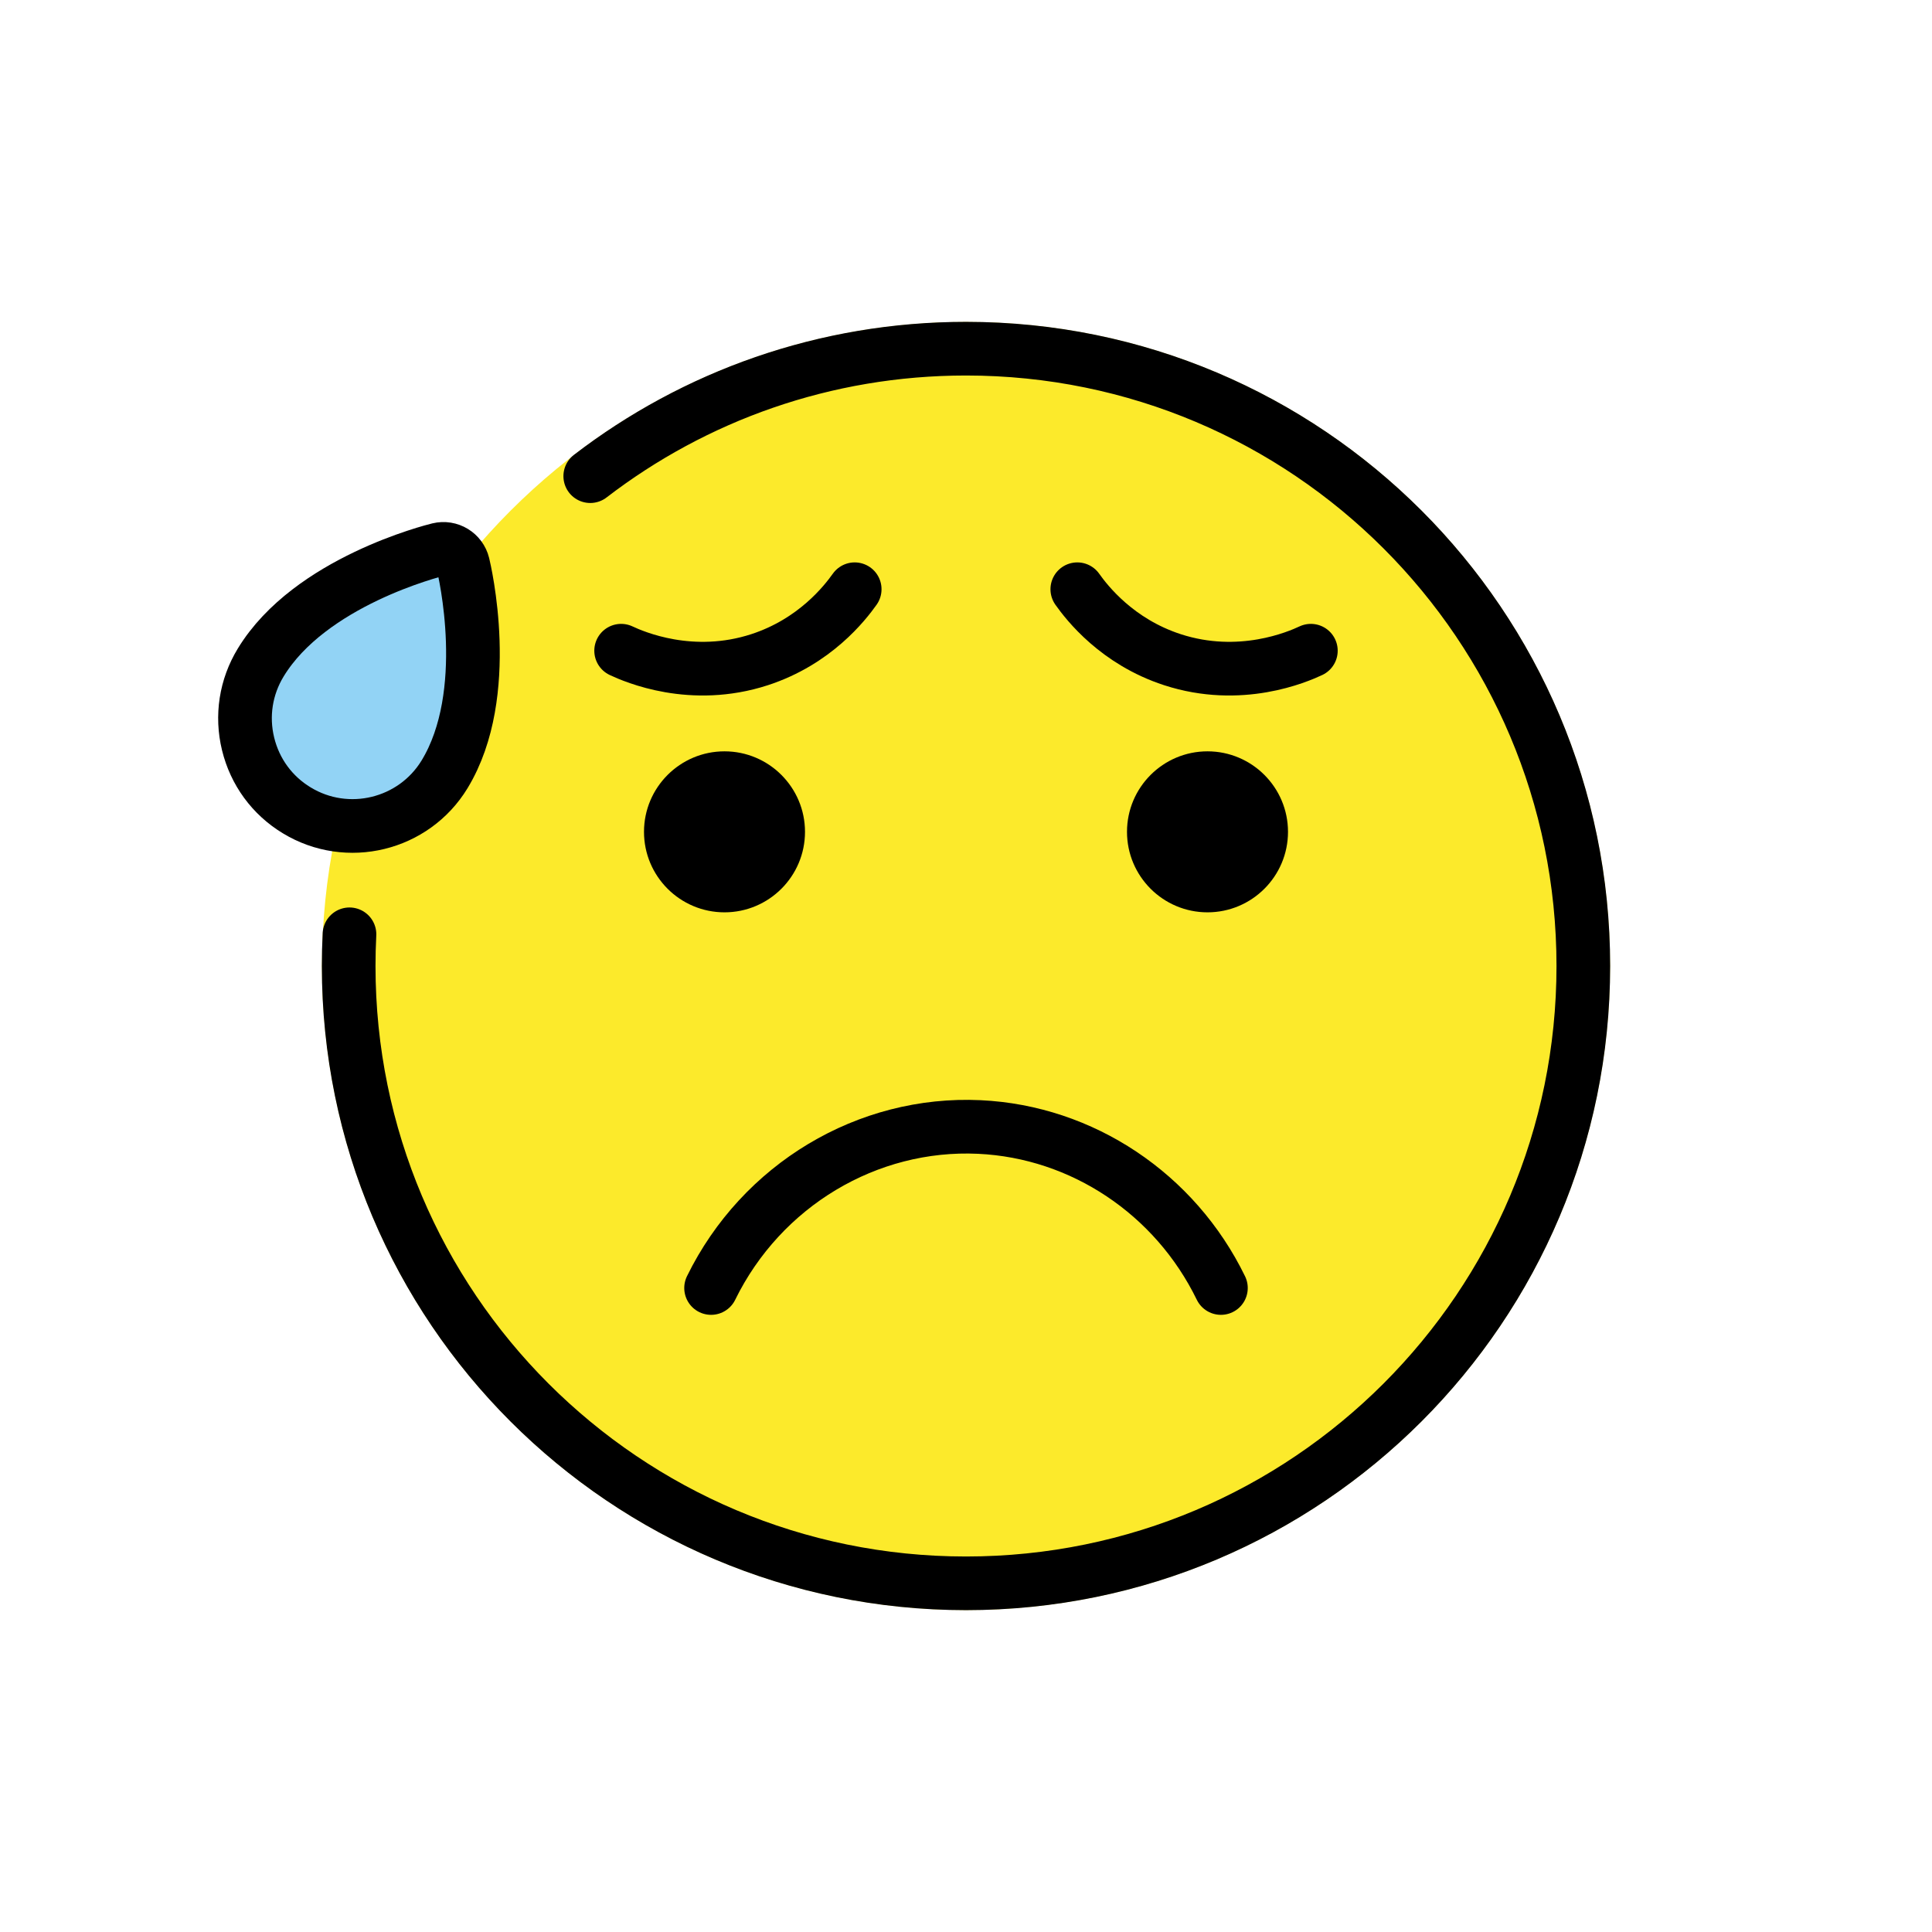
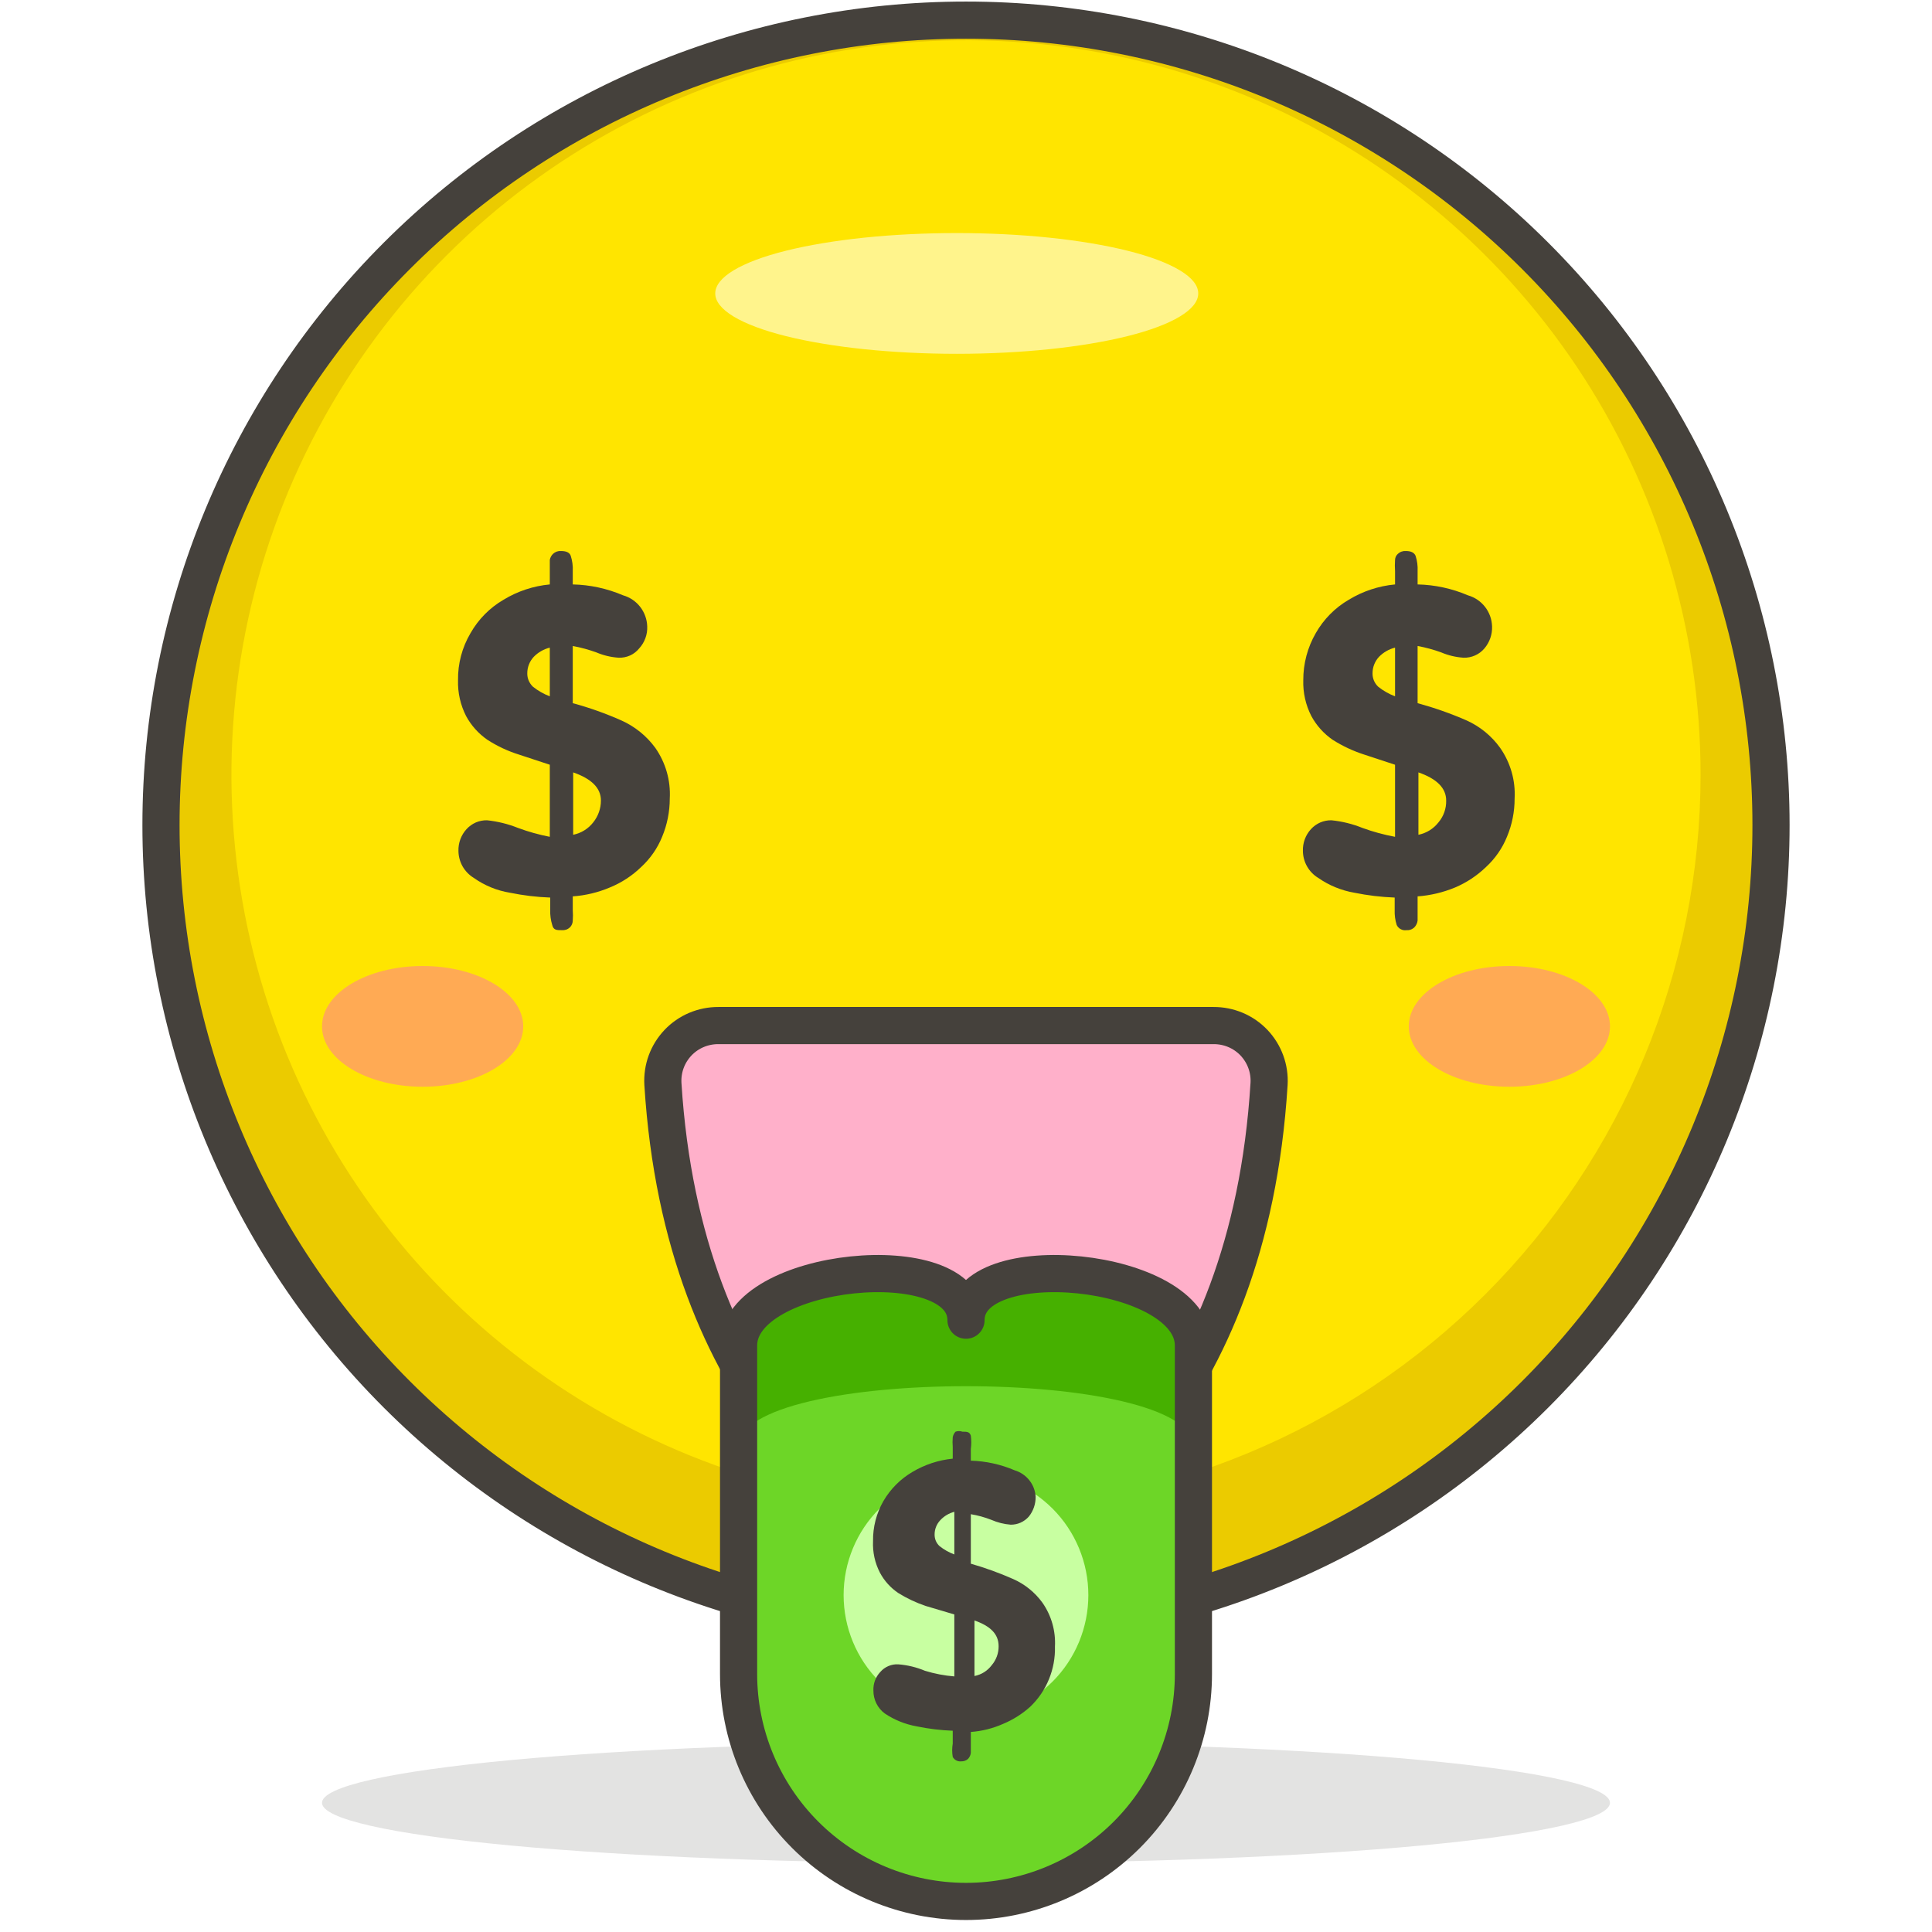
- <svg xmlns="http://www.w3.org/2000/svg" id="emoji" viewBox="0 0 72 72">
-   <g id="color">
-     <circle cx="36" cy="36" r="24" fill="#FCEA2B" />
-     <path fill="#92D3F5" d="M9.246,27.724c-0.254-1.041-0.087-2.119,0.47-3.034c1.832-3.014,6.434-4.165,6.629-4.213 c0.405-0.099,0.813,0.149,0.912,0.555c0.048,0.195,1.143,4.811-0.689,7.825l0,0 c-1.149,1.888-3.621,2.49-5.509,1.342C10.143,29.645,9.5,28.765,9.246,27.724z" />
-   </g>
-   <g id="hair" />
-   <g id="skin" />
-   <g id="skin-shadow" />
-   <g id="line">
-     <path d="M30,31c0,1.657-1.345,3-3,3c-1.655,0-3-1.343-3-3c0-1.655,1.345-3,3-3C28.655,28,30,29.345,30,31" />
-     <path d="M48,31c0,1.657-1.345,3-3,3s-3-1.343-3-3c0-1.655,1.345-3,3-3S48,29.345,48,31" />
-     <path fill="none" stroke="#000000" stroke-linecap="round" stroke-linejoin="round" stroke-miterlimit="10" stroke-width="2" d="M26.5,48c1.877-3.833,5.824-6.197,10-6c3.834,0.18,7.293,2.493,9,6" />
-     <path fill="none" stroke="#000000" stroke-linecap="round" stroke-linejoin="round" stroke-miterlimit="10" stroke-width="2" d="M23.148,24.25c0.487,0.228,2.628,1.161,5.164,0.333c2.058-0.672,3.177-2.112,3.54-2.624" />
-     <path fill="none" stroke="#000000" stroke-linecap="round" stroke-linejoin="round" stroke-miterlimit="10" stroke-width="2" d="M48.852,24.25c-0.487,0.228-2.628,1.161-5.164,0.333c-2.058-0.672-3.177-2.112-3.54-2.624" />
-     <path fill="none" stroke="#000000" stroke-miterlimit="10" stroke-width="2" d="M9.246,27.724 c-0.254-1.041-0.087-2.119,0.47-3.034c1.832-3.014,6.434-4.165,6.629-4.213c0.405-0.099,0.813,0.149,0.912,0.555 c0.048,0.195,1.143,4.811-0.689,7.825l0,0c-1.149,1.888-3.621,2.49-5.509,1.342 C10.143,29.645,9.5,28.765,9.246,27.724z" />
-     <path fill="none" stroke="#000000" stroke-linecap="round" stroke-miterlimit="10" stroke-width="2" d="M21.997,17.745 c3.879-2.98,8.734-4.751,14.003-4.751c12.706,0,23.006,10.3,23.006,23.006S48.706,59.006,36,59.006 S12.994,48.706,12.994,36c0-0.396,0.01-0.79,0.03-1.181" />
-   </g>
+ <svg xmlns="http://www.w3.org/2000/svg" width="52" height="52" viewBox="0 0 52 52" fill="none">
+   <path d="M4.333 22.208C4.333 27.955 6.616 33.466 10.679 37.529C14.743 41.592 20.254 43.875 26 43.875C31.746 43.875 37.257 41.592 41.321 37.529C45.384 33.466 47.667 27.955 47.667 22.208C47.667 16.462 45.384 10.951 41.321 6.888C37.257 2.824 31.746 0.542 26 0.542C20.254 0.542 14.743 2.824 10.679 6.888C6.616 10.951 4.333 16.462 4.333 22.208Z" fill="#FFE500" />
+   <path d="M26 0.542C21.715 0.542 17.526 1.812 13.963 4.193C10.399 6.574 7.622 9.958 5.983 13.917C4.343 17.876 3.914 22.232 4.75 26.435C5.586 30.638 7.649 34.499 10.679 37.529C13.709 40.559 17.57 42.623 21.773 43.459C25.976 44.295 30.332 43.866 34.291 42.226C38.251 40.586 41.634 37.809 44.015 34.246C46.396 30.683 47.667 26.494 47.667 22.208C47.667 19.363 47.106 16.546 46.017 13.917C44.928 11.288 43.333 8.9 41.321 6.888C39.309 4.876 36.92 3.28 34.291 2.191C31.663 1.102 28.845 0.542 26 0.542ZM26 40.625C22.09 40.625 18.267 39.465 15.016 37.293C11.764 35.121 9.23 32.033 7.734 28.42C6.238 24.808 5.846 20.832 6.609 16.997C7.372 13.162 9.255 9.639 12.02 6.874C14.785 4.109 18.308 2.226 22.143 1.463C25.978 0.7 29.953 1.092 33.566 2.588C37.178 4.085 40.266 6.619 42.439 9.87C44.611 13.121 45.771 16.944 45.771 20.854C45.771 26.098 43.688 31.127 39.98 34.834C36.272 38.542 31.244 40.625 26 40.625Z" fill="#EBCB00" />
+   <path d="M19.251 7.898C19.251 8.111 19.419 8.322 19.745 8.519C20.072 8.717 20.551 8.896 21.154 9.047C21.758 9.197 22.475 9.317 23.263 9.399C24.052 9.48 24.897 9.523 25.751 9.523C26.604 9.523 27.45 9.48 28.238 9.399C29.027 9.317 29.743 9.197 30.347 9.047C30.951 8.896 31.429 8.717 31.756 8.519C32.083 8.322 32.251 8.111 32.251 7.898C32.251 7.684 32.083 7.473 31.756 7.276C31.429 7.079 30.951 6.899 30.347 6.748C29.743 6.598 29.027 6.478 28.238 6.396C27.45 6.315 26.604 6.273 25.751 6.273C24.897 6.273 24.052 6.315 23.263 6.396C22.475 6.478 21.758 6.598 21.154 6.748C20.551 6.899 20.072 7.079 19.745 7.276C19.419 7.473 19.251 7.684 19.251 7.898Z" fill="#FFF48C" />
+   <path d="M4.333 22.208C4.333 27.955 6.616 33.466 10.679 37.529C14.743 41.592 20.254 43.875 26 43.875C31.746 43.875 37.257 41.592 41.321 37.529C45.384 33.466 47.667 27.955 47.667 22.208C47.667 16.462 45.384 10.951 41.321 6.888C37.257 2.824 31.746 0.542 26 0.542C20.254 0.542 14.743 2.824 10.679 6.888C6.616 10.951 4.333 16.462 4.333 22.208Z" stroke="#45413C" stroke-linecap="round" stroke-linejoin="round" />
+   <path opacity="0.15" d="M8.667 48.523C8.667 48.953 10.493 49.367 13.744 49.672C16.994 49.976 21.403 50.148 26 50.148C30.597 50.148 35.006 49.976 38.257 49.672C41.507 49.367 43.333 48.953 43.333 48.523C43.333 48.092 41.507 47.678 38.257 47.373C35.006 47.069 30.597 46.898 26 46.898C21.403 46.898 16.994 47.069 13.744 47.373C10.493 47.678 8.667 48.092 8.667 48.523Z" fill="#45413C" />
+   <path d="M43.333 27.625C43.333 28.524 42.12 29.25 40.625 29.25C39.13 29.25 37.917 28.524 37.917 27.625C37.917 26.726 39.13 26 40.625 26C42.12 26 43.333 26.726 43.333 27.625Z" fill="#FFAA54" />
+   <path d="M8.667 27.625C8.667 28.524 9.88 29.25 11.375 29.25C12.87 29.25 14.083 28.524 14.083 27.625C14.083 26.726 12.87 26 11.375 26C9.88 26 8.667 26.726 8.667 27.625Z" fill="#FFAA54" />
+   <path d="M17.842 29.174C18.384 37.841 23.357 41.091 25.263 42.174C25.488 42.302 25.741 42.37 26 42.37C26.258 42.37 26.512 42.302 26.736 42.174C28.643 41.091 33.616 37.928 34.157 29.174C34.169 28.971 34.139 28.768 34.069 28.577C33.999 28.386 33.891 28.212 33.751 28.064C33.611 27.917 33.442 27.8 33.255 27.721C33.067 27.642 32.866 27.602 32.662 27.603H19.337C19.134 27.602 18.933 27.642 18.745 27.721C18.558 27.8 18.389 27.917 18.249 28.064C18.109 28.212 18 28.386 17.93 28.577C17.86 28.768 17.831 28.971 17.842 29.174Z" fill="#FFB0CA" stroke="#45413C" stroke-linecap="round" stroke-linejoin="round" />
+   <path d="M26 35.533C26 33.497 32.121 34.093 32.121 36.216V45.056C32.121 46.679 31.476 48.236 30.328 49.384C29.18 50.532 27.623 51.177 26 51.177C24.377 51.177 22.82 50.532 21.672 49.384C20.524 48.236 19.879 46.679 19.879 45.056V36.216C19.879 34.093 26 33.497 26 35.533Z" fill="#6DD627" />
+   <path d="M26 35.533C26 33.497 19.879 34.093 19.879 36.216V38.935C19.879 36.768 32.121 36.768 32.121 38.935V36.216C32.121 34.093 26 33.497 26 35.533Z" fill="#46B000" />
+   <path d="M26 35.533C26 33.497 32.121 34.093 32.121 36.216V45.056C32.121 46.679 31.476 48.236 30.328 49.384C29.18 50.532 27.623 51.177 26 51.177C24.377 51.177 22.82 50.532 21.672 49.384C20.524 48.236 19.879 46.679 19.879 45.056V36.216C19.879 34.093 26 33.497 26 35.533Z" stroke="#45413C" stroke-linecap="round" stroke-linejoin="round" />
+   <path d="M14.798 22.523V20.583L13.975 20.312C13.673 20.218 13.385 20.084 13.119 19.912C12.88 19.747 12.683 19.528 12.545 19.273C12.393 18.974 12.318 18.643 12.328 18.308C12.321 17.863 12.438 17.424 12.664 17.041C12.876 16.668 13.182 16.358 13.553 16.142C13.931 15.912 14.357 15.771 14.798 15.73V15.373C14.798 15.242 14.798 15.145 14.798 15.069C14.81 15.007 14.84 14.95 14.885 14.907C14.914 14.88 14.948 14.859 14.985 14.846C15.023 14.833 15.062 14.828 15.102 14.831C15.246 14.831 15.333 14.874 15.362 14.961C15.404 15.094 15.423 15.233 15.416 15.373V15.73C15.882 15.74 16.341 15.84 16.77 16.023C16.953 16.075 17.114 16.184 17.231 16.334C17.347 16.484 17.414 16.667 17.42 16.857C17.425 16.965 17.409 17.074 17.371 17.176C17.334 17.279 17.277 17.372 17.203 17.453C17.137 17.534 17.053 17.6 16.957 17.643C16.861 17.686 16.756 17.706 16.651 17.702C16.446 17.689 16.244 17.641 16.055 17.561C15.847 17.485 15.633 17.427 15.416 17.387V18.926C15.864 19.047 16.302 19.203 16.727 19.392C17.089 19.554 17.403 19.808 17.637 20.128C17.916 20.527 18.054 21.007 18.027 21.493C18.027 21.847 17.957 22.197 17.821 22.523C17.696 22.832 17.503 23.109 17.258 23.335C17.014 23.572 16.727 23.759 16.413 23.887C16.096 24.021 15.759 24.102 15.416 24.126V24.494C15.423 24.588 15.423 24.682 15.416 24.776C15.416 24.81 15.409 24.844 15.396 24.875C15.383 24.907 15.364 24.936 15.34 24.96C15.311 24.987 15.277 25.008 15.24 25.021C15.202 25.034 15.163 25.039 15.123 25.036C14.982 25.036 14.896 25.036 14.863 24.895C14.823 24.765 14.805 24.63 14.809 24.494V24.158C14.445 24.145 14.083 24.101 13.726 24.028C13.375 23.971 13.041 23.834 12.751 23.628C12.626 23.552 12.523 23.445 12.45 23.318C12.379 23.191 12.34 23.048 12.339 22.902C12.333 22.686 12.411 22.476 12.556 22.317C12.626 22.24 12.711 22.179 12.806 22.137C12.902 22.096 13.005 22.076 13.108 22.078C13.395 22.108 13.675 22.177 13.943 22.284C14.221 22.387 14.507 22.467 14.798 22.523ZM14.798 18.742V17.431C14.633 17.472 14.483 17.558 14.365 17.68C14.253 17.801 14.191 17.959 14.192 18.124C14.191 18.191 14.204 18.257 14.23 18.319C14.257 18.38 14.295 18.436 14.343 18.482C14.48 18.592 14.634 18.679 14.798 18.742ZM15.427 20.789V22.468C15.642 22.425 15.834 22.306 15.968 22.133C16.101 21.966 16.174 21.76 16.174 21.547C16.174 21.212 15.925 20.962 15.427 20.789Z" fill="#45413C" />
+   <path d="M37.548 22.523V20.583L36.725 20.312C36.424 20.216 36.136 20.081 35.869 19.912C35.63 19.747 35.433 19.528 35.295 19.273C35.142 18.974 35.068 18.643 35.078 18.308C35.076 17.863 35.192 17.426 35.414 17.041C35.626 16.668 35.932 16.358 36.303 16.142C36.681 15.912 37.107 15.771 37.548 15.73V15.373C37.541 15.271 37.541 15.17 37.548 15.069C37.549 15.038 37.556 15.008 37.569 14.98C37.583 14.952 37.601 14.927 37.624 14.907C37.653 14.88 37.687 14.859 37.724 14.846C37.762 14.833 37.801 14.828 37.841 14.831C37.978 14.831 38.065 14.874 38.101 14.961C38.144 15.094 38.162 15.233 38.155 15.373V15.73C38.621 15.74 39.081 15.84 39.509 16.023C39.692 16.075 39.853 16.184 39.97 16.334C40.087 16.484 40.153 16.667 40.159 16.857C40.168 17.074 40.094 17.287 39.953 17.453C39.884 17.534 39.798 17.599 39.7 17.642C39.603 17.685 39.497 17.706 39.39 17.702C39.185 17.689 38.983 17.641 38.794 17.561C38.586 17.485 38.373 17.427 38.155 17.387V18.926C38.606 19.049 39.048 19.204 39.477 19.392C39.836 19.554 40.146 19.808 40.376 20.128C40.655 20.527 40.793 21.007 40.766 21.493C40.767 21.847 40.697 22.197 40.56 22.523C40.435 22.832 40.242 23.109 39.997 23.335C39.755 23.569 39.472 23.756 39.163 23.887C38.842 24.02 38.501 24.101 38.155 24.126V24.494C38.155 24.613 38.155 24.711 38.155 24.776C38.147 24.845 38.116 24.909 38.068 24.96C38.039 24.987 38.005 25.008 37.968 25.021C37.931 25.034 37.891 25.039 37.852 25.036C37.799 25.043 37.745 25.034 37.699 25.008C37.652 24.983 37.614 24.943 37.592 24.895C37.551 24.765 37.533 24.63 37.538 24.494V24.158C37.173 24.144 36.811 24.101 36.454 24.028C36.103 23.968 35.77 23.831 35.479 23.628C35.354 23.552 35.251 23.445 35.179 23.318C35.107 23.191 35.069 23.048 35.068 22.902C35.061 22.686 35.139 22.476 35.284 22.317C35.354 22.24 35.439 22.179 35.535 22.137C35.63 22.096 35.733 22.076 35.837 22.078C36.123 22.107 36.404 22.176 36.671 22.284C36.956 22.388 37.25 22.468 37.548 22.523ZM37.548 18.742V17.431C37.383 17.472 37.233 17.558 37.115 17.68C37.003 17.801 36.941 17.959 36.942 18.124C36.941 18.191 36.954 18.257 36.98 18.319C37.006 18.38 37.045 18.436 37.093 18.482C37.23 18.592 37.384 18.679 37.548 18.742ZM38.177 20.789V22.468C38.392 22.425 38.584 22.306 38.718 22.133C38.856 21.969 38.929 21.761 38.924 21.547C38.924 21.212 38.675 20.962 38.177 20.789Z" fill="#45413C" />
+   <path d="M22.706 42.932C22.706 43.806 23.053 44.644 23.671 45.261C24.289 45.879 25.126 46.226 26 46.226C26.873 46.226 27.711 45.879 28.329 45.261C28.946 44.644 29.293 43.806 29.293 42.932C29.293 42.059 28.946 41.221 28.329 40.604C27.711 39.986 26.873 39.639 26 39.639C25.126 39.639 24.289 39.986 23.671 40.604C23.053 41.221 22.706 42.059 22.706 42.932Z" fill="#C8FFA1" />
+   <path d="M25.686 45.121V43.453L24.917 43.225C24.659 43.138 24.412 43.022 24.18 42.878C23.971 42.738 23.8 42.548 23.682 42.326C23.548 42.065 23.484 41.774 23.498 41.481C23.492 41.101 23.589 40.727 23.779 40.398C23.968 40.075 24.236 39.806 24.559 39.617C24.89 39.42 25.26 39.298 25.643 39.26V38.946C25.636 38.859 25.636 38.772 25.643 38.686C25.652 38.629 25.679 38.576 25.718 38.534C25.778 38.513 25.843 38.513 25.903 38.534C26.022 38.534 26.098 38.534 26.13 38.642C26.146 38.761 26.146 38.881 26.13 39V39.314C26.537 39.326 26.937 39.414 27.311 39.574C27.467 39.621 27.605 39.715 27.706 39.843C27.807 39.97 27.866 40.126 27.874 40.289C27.876 40.482 27.811 40.67 27.69 40.82C27.629 40.889 27.554 40.944 27.47 40.982C27.386 41.019 27.295 41.038 27.203 41.037C27.023 41.023 26.848 40.979 26.683 40.907C26.504 40.837 26.319 40.786 26.13 40.755V42.087C26.518 42.198 26.898 42.336 27.268 42.499C27.583 42.638 27.856 42.859 28.058 43.138C28.299 43.483 28.417 43.899 28.394 44.319C28.402 44.619 28.347 44.918 28.233 45.196C28.12 45.474 27.949 45.725 27.733 45.933C27.516 46.129 27.267 46.287 26.997 46.399C26.723 46.521 26.429 46.594 26.13 46.616V46.93C26.13 47.038 26.13 47.114 26.13 47.179C26.123 47.24 26.097 47.297 26.054 47.342C26.004 47.386 25.938 47.41 25.87 47.407C25.825 47.412 25.779 47.404 25.738 47.382C25.697 47.361 25.664 47.328 25.643 47.288C25.623 47.169 25.623 47.048 25.643 46.93V46.583C25.315 46.57 24.989 46.531 24.668 46.464C24.361 46.409 24.07 46.291 23.812 46.117C23.716 46.046 23.639 45.952 23.586 45.845C23.533 45.738 23.507 45.62 23.508 45.5C23.504 45.409 23.518 45.318 23.55 45.232C23.582 45.147 23.63 45.068 23.693 45.002C23.753 44.932 23.828 44.877 23.912 44.842C23.997 44.806 24.088 44.79 24.18 44.796C24.426 44.815 24.668 44.874 24.895 44.969C25.152 45.048 25.418 45.099 25.686 45.121ZM25.686 41.871V40.69C25.541 40.728 25.409 40.807 25.307 40.917C25.207 41.023 25.153 41.163 25.155 41.307C25.155 41.364 25.166 41.42 25.188 41.473C25.211 41.525 25.244 41.572 25.285 41.611C25.406 41.708 25.541 41.784 25.686 41.838V41.871ZM26.228 43.648V45.11C26.414 45.074 26.58 44.97 26.693 44.818C26.814 44.676 26.88 44.495 26.878 44.308C26.878 43.983 26.661 43.767 26.228 43.615V43.648Z" fill="#45413C" />
</svg>
